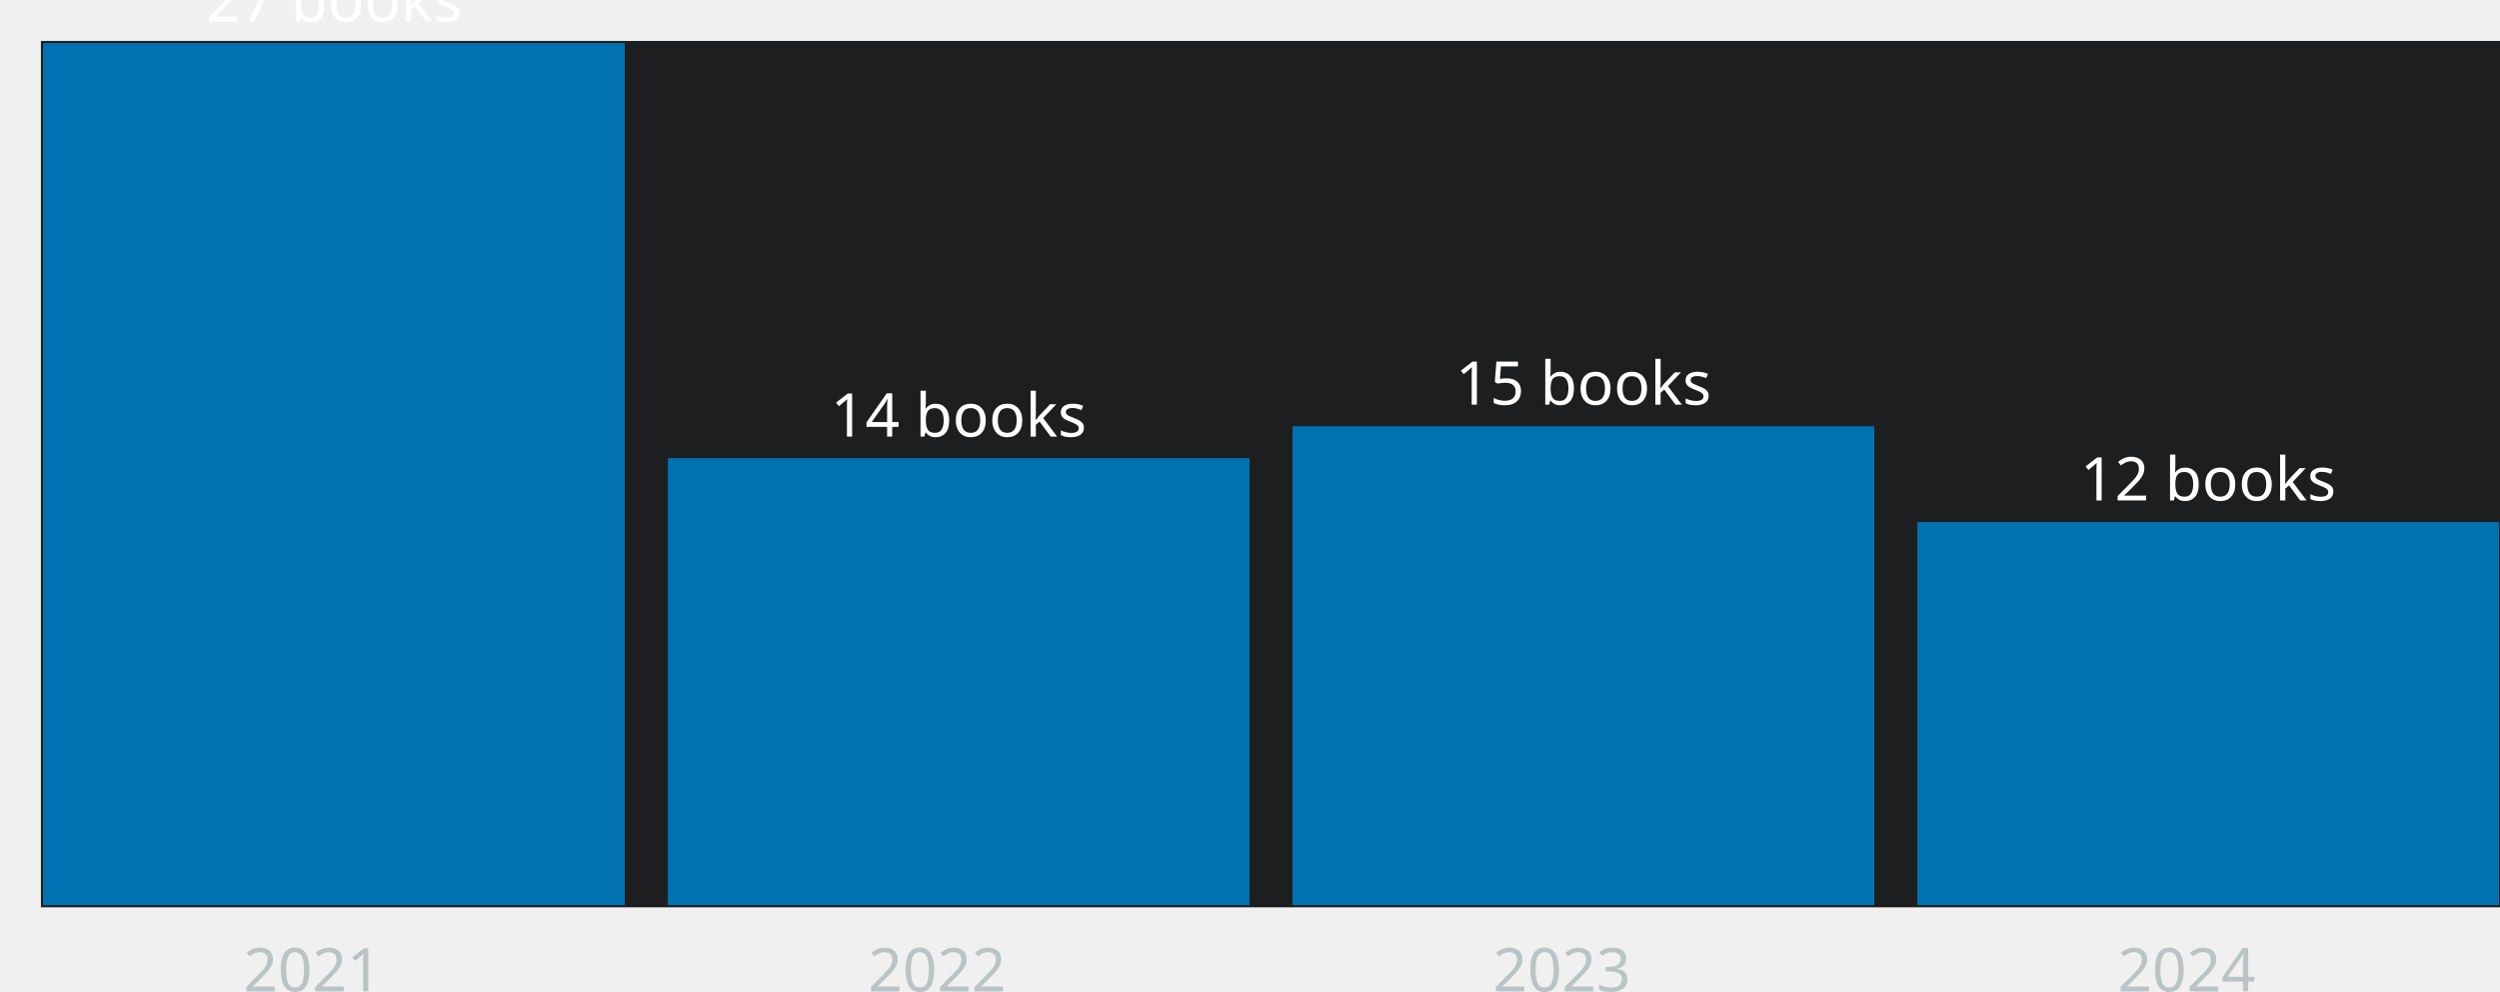
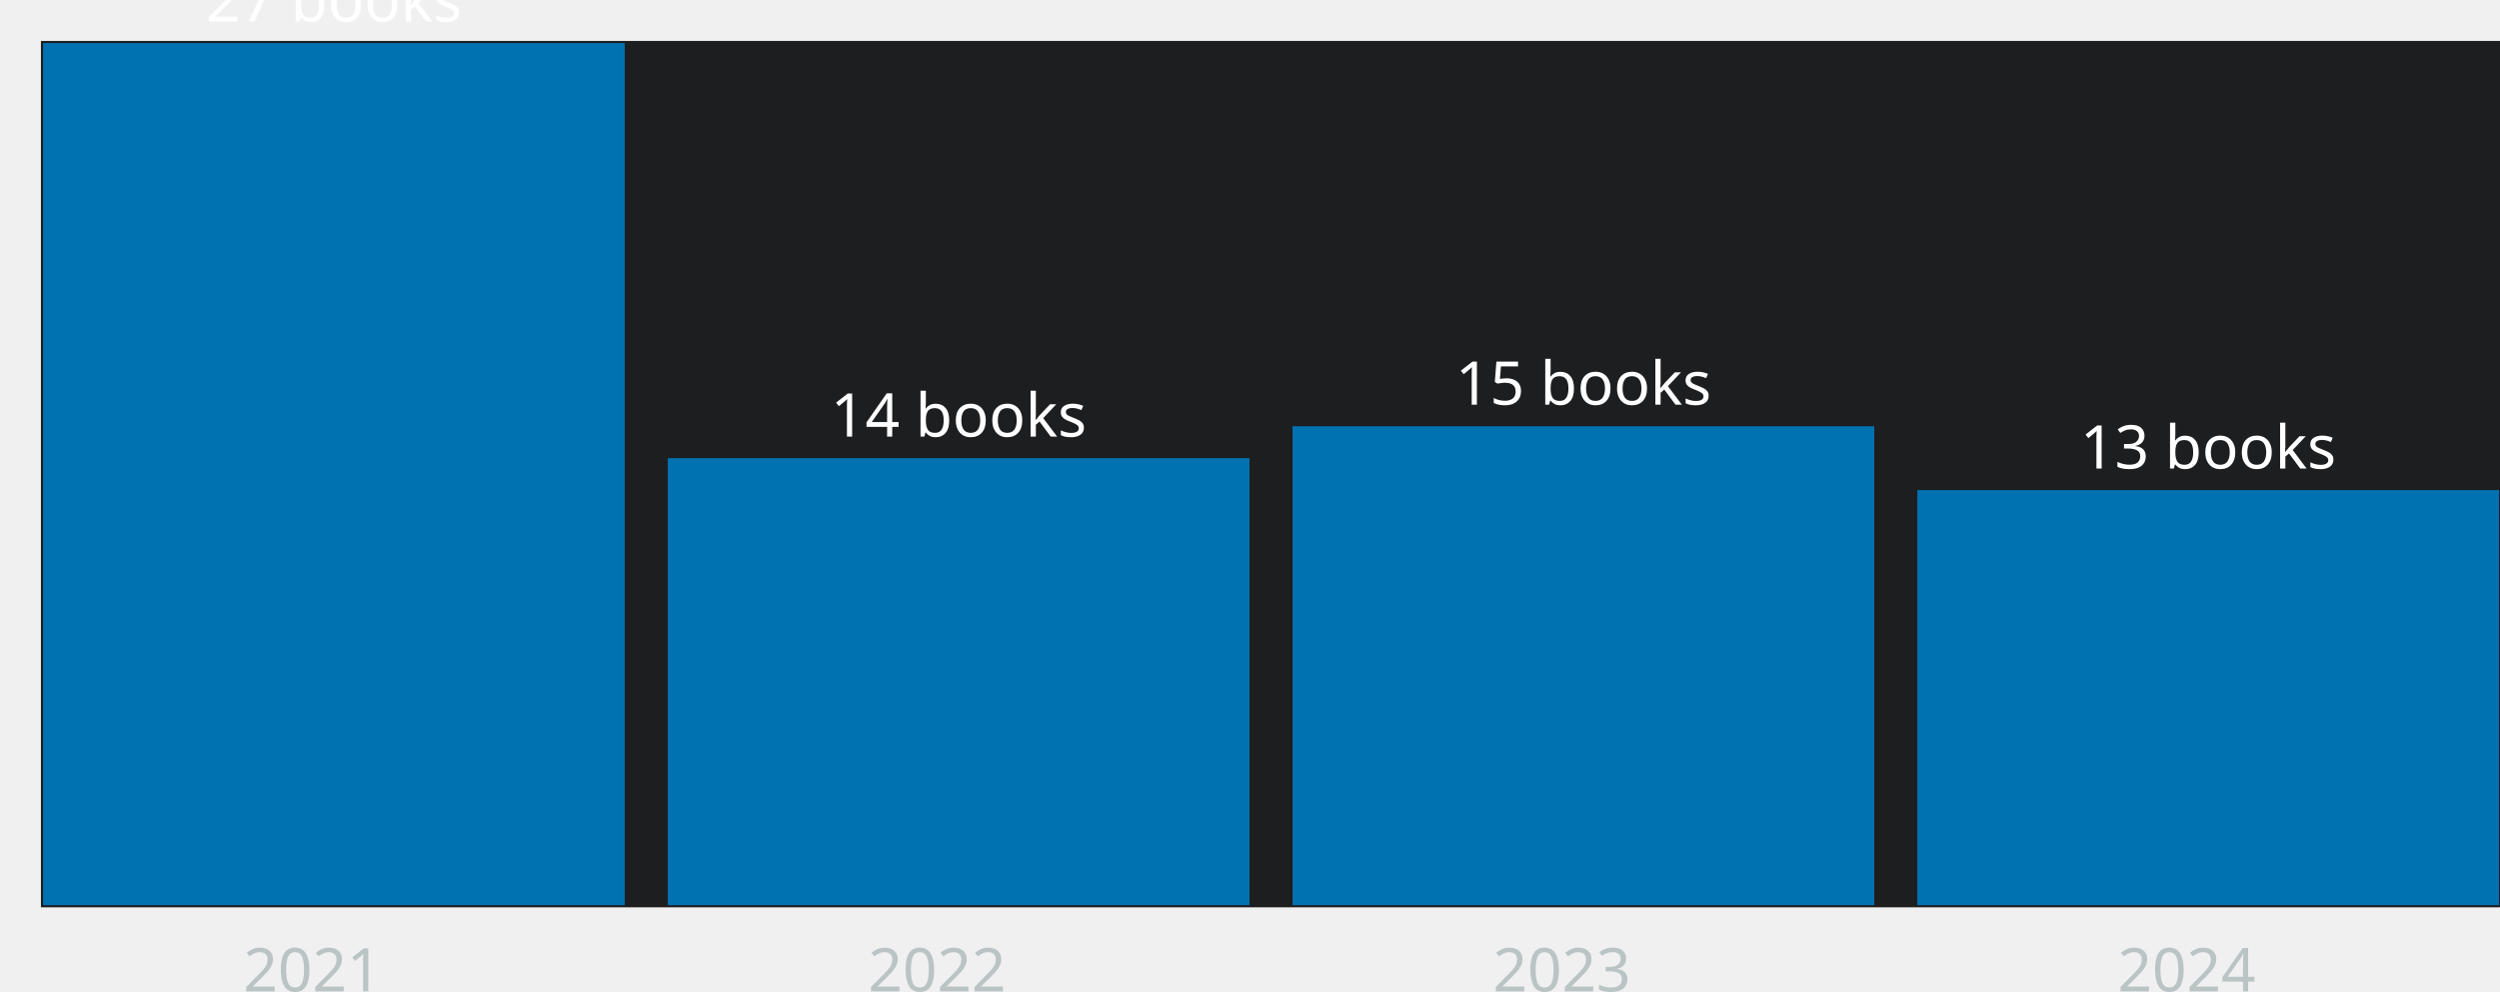
<svg xmlns="http://www.w3.org/2000/svg" baseProfile="full" height="230" version="1.1" width="580">
  <defs />
  <rect fill="#1D1E20" height="200" stroke="#1D1E20" width="580" x="10" y="10" />
  <rect fill="#0072B2" height="200.0" width="135.0" x="10.0" y="10.0" />
  <text alignment-baseline="central" fill="#FFFFFF" font-family="sans-serif" font-size="14px" text-anchor="middle" x="77.5" y="5.0">27 books</text>
  <rect fill="#0072B2" height="103.704" width="135.0" x="155.0" y="106.296" />
  <text alignment-baseline="central" fill="#FFFFFF" font-family="sans-serif" font-size="14px" text-anchor="middle" x="222.5" y="101.296">14 books</text>
  <rect fill="#0072B2" height="111.111" width="135.0" x="300.0" y="98.889" />
  <text alignment-baseline="central" fill="#FFFFFF" font-family="sans-serif" font-size="14px" text-anchor="middle" x="367.5" y="93.889">15 books</text>
-   <rect fill="#0072B2" height="88.889" width="135.0" x="445.0" y="121.111" />
-   <text alignment-baseline="central" fill="#FFFFFF" font-family="sans-serif" font-size="14px" text-anchor="middle" x="512.5" y="116.111">12 books</text>
+   <rect fill="#0072B2" height="96.296" width="135.0" x="445.0" y="113.704" />
+   <text alignment-baseline="central" fill="#FFFFFF" font-family="sans-serif" font-size="14px" text-anchor="middle" x="512.5" y="108.704">13 books</text>
  <text fill="#BAC4C5" font-family="sans-serif" font-size="14px" text-anchor="middle" x="72.5" y="230">2021</text>
  <text fill="#BAC4C5" font-family="sans-serif" font-size="14px" text-anchor="middle" x="217.5" y="230">2022</text>
  <text fill="#BAC4C5" font-family="sans-serif" font-size="14px" text-anchor="middle" x="362.5" y="230">2023</text>
  <text fill="#BAC4C5" font-family="sans-serif" font-size="14px" text-anchor="middle" x="507.5" y="230">2024</text>
</svg>
